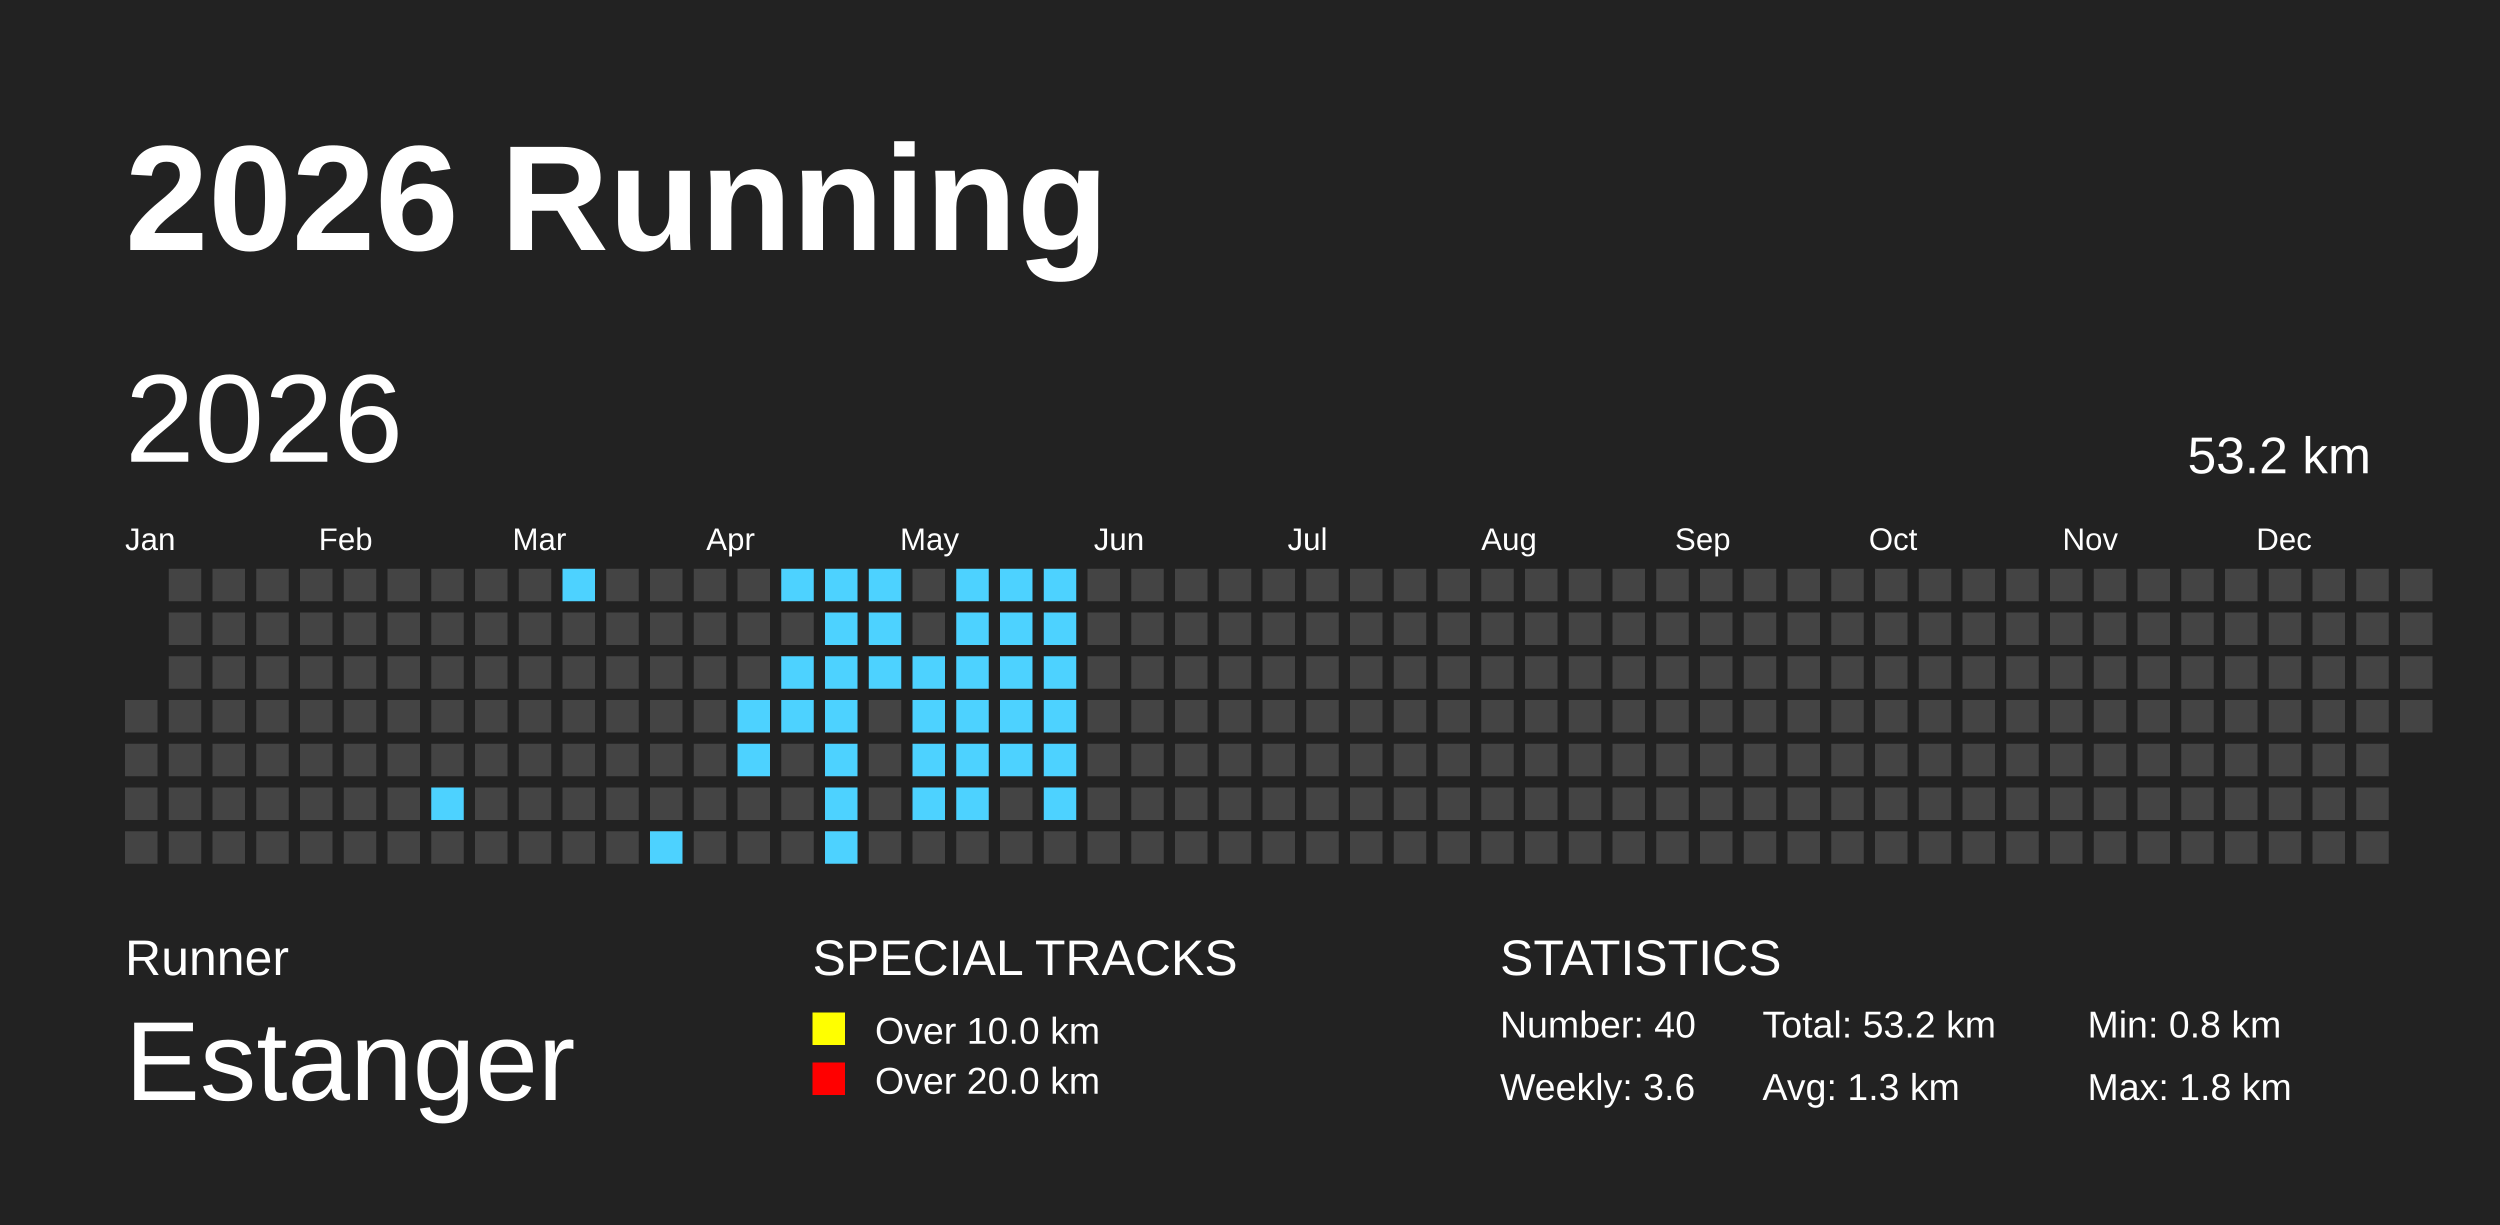
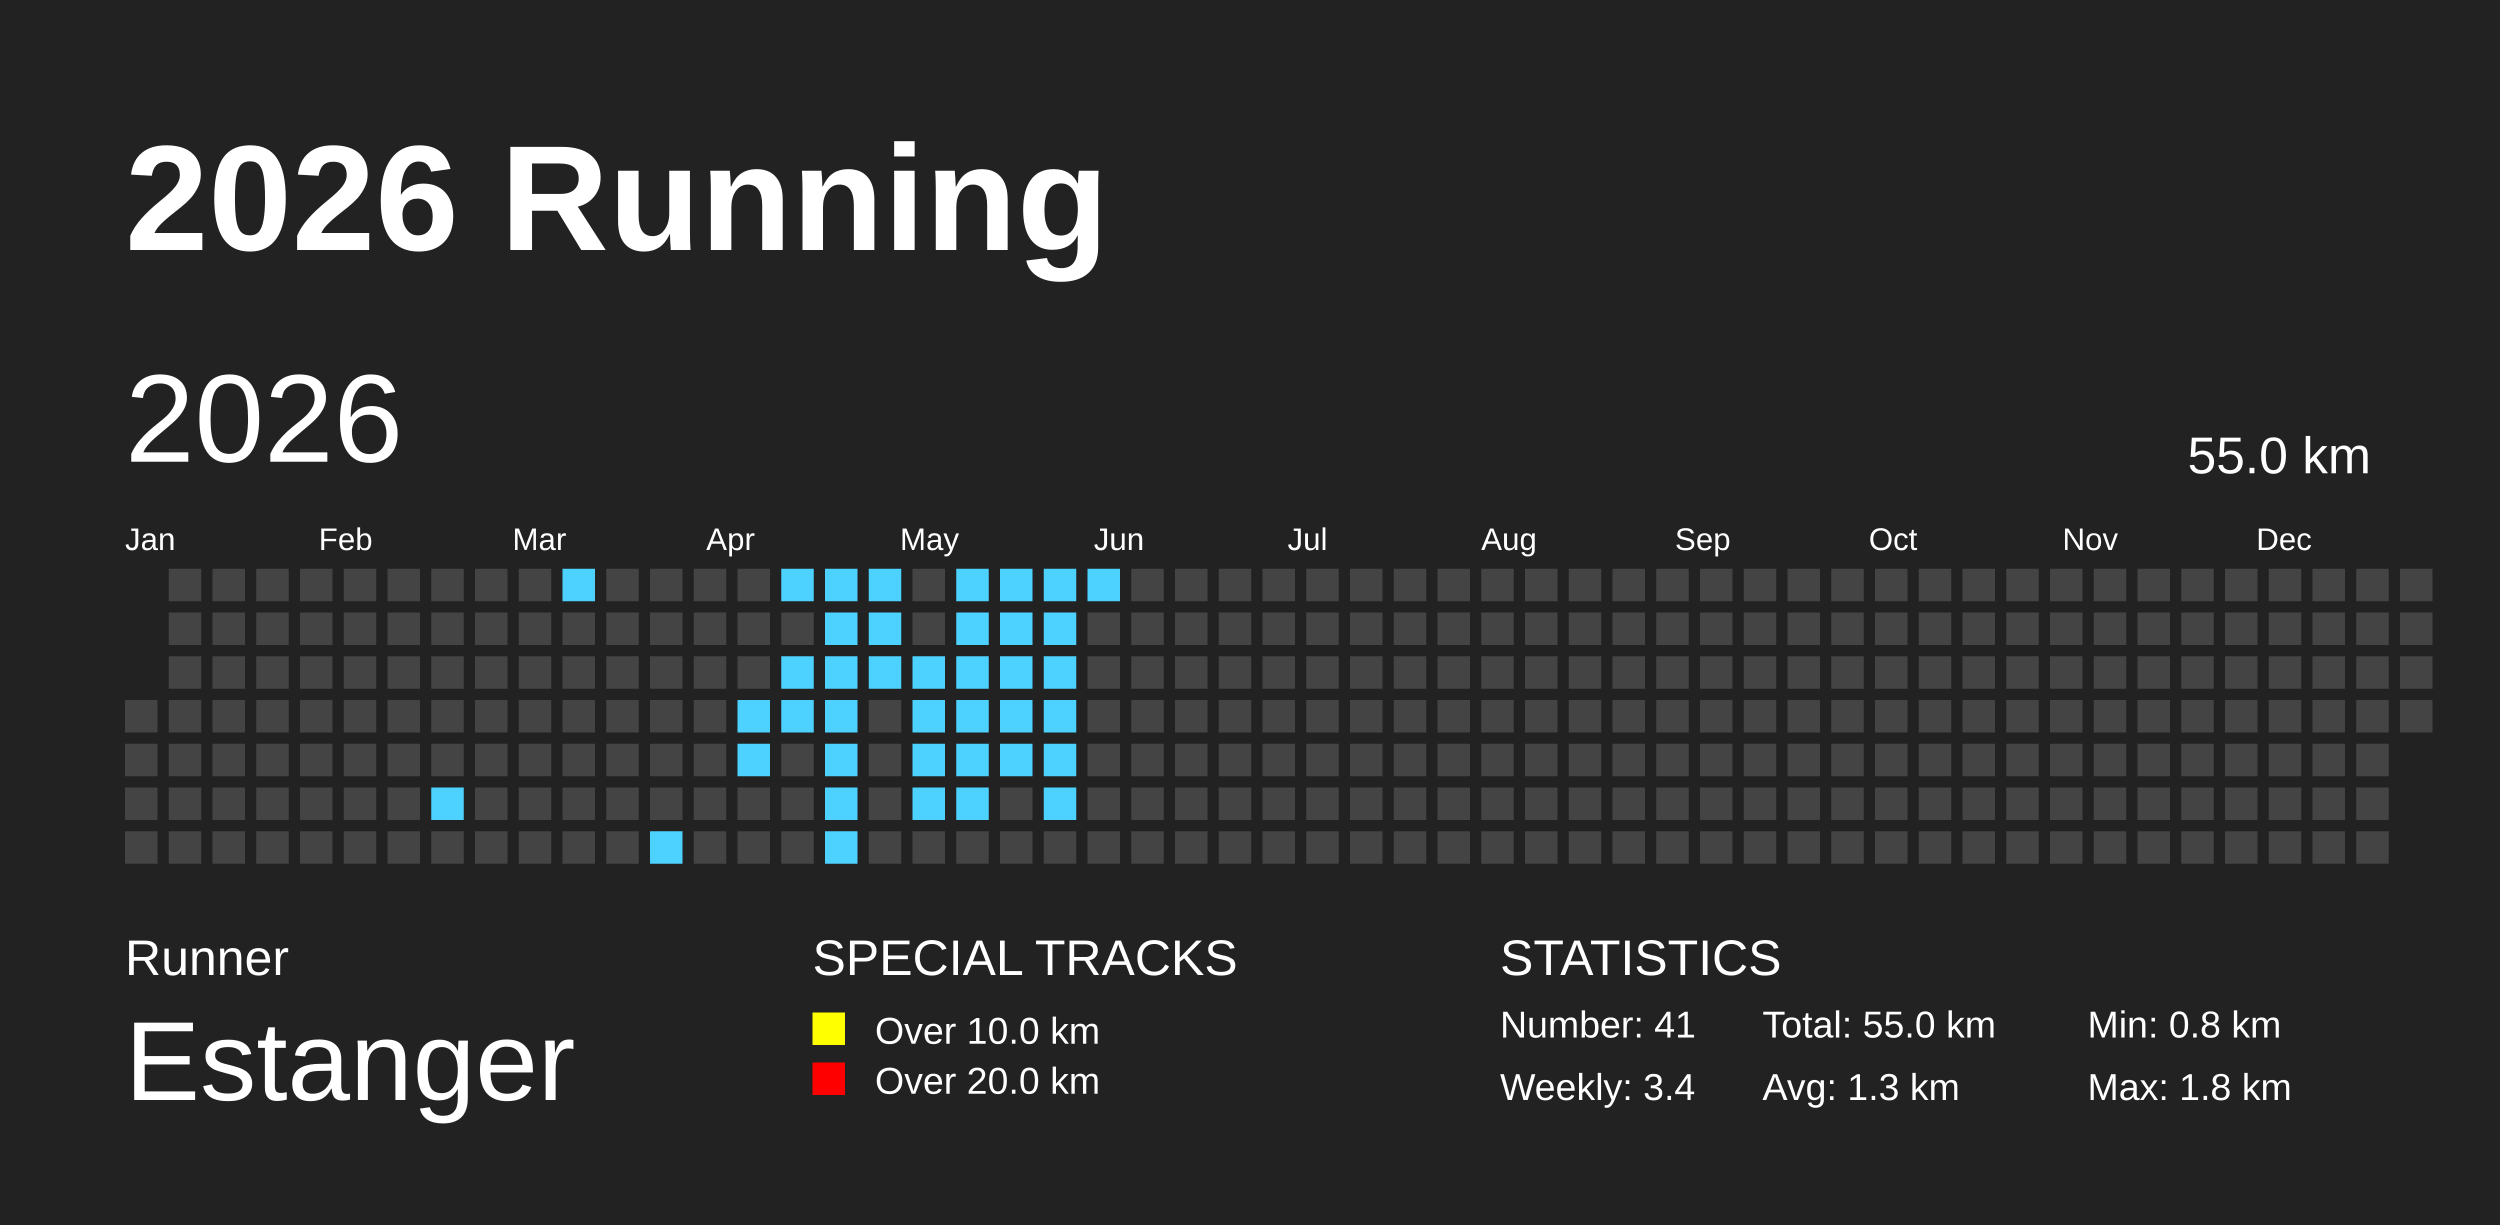
<svg xmlns="http://www.w3.org/2000/svg" baseProfile="full" height="98mm" version="1.1" viewBox="0,0,200,98" width="200mm">
  <defs />
  <rect fill="#222222" height="98" width="200" x="0" y="0" />
  <text fill="#FFFFFF" style="font-size:12px; font-family:Arial; font-weight:bold;" x="10" y="20">2026 Running</text>
  <text fill="#FFFFFF" style="font-size:4px; font-family:Arial" x="10" y="78">Runner</text>
  <text fill="#FFFFFF" style="font-size:9px; font-family:Arial" x="10" y="88">Estanger</text>
  <text fill="#FFFFFF" style="font-size:4px; font-family:Arial" x="65" y="78">SPECIAL TRACKS</text>
  <rect fill="yellow" height="2.6" width="2.6" x="65" y="81" />
  <text fill="#FFFFFF" style="font-size:3px; font-family:Arial" x="70" y="83.5">Over 10.0 km</text>
  <rect fill="red" height="2.6" width="2.6" x="65" y="85" />
  <text fill="#FFFFFF" style="font-size:3px; font-family:Arial" x="70" y="87.5">Over 20.0 km</text>
  <text fill="#FFFFFF" style="font-size:4px; font-family:Arial" x="120" y="78">STATISTICS</text>
-   <text fill="#FFFFFF" style="font-size:3px; font-family:Arial" x="120" y="83">Number: 40</text>
-   <text fill="#FFFFFF" style="font-size:3px; font-family:Arial" x="120" y="88">Weekly: 3.6</text>
-   <text fill="#FFFFFF" style="font-size:3px; font-family:Arial" x="141" y="83">Total: 53.2 km</text>
+   <text fill="#FFFFFF" style="font-size:3px; font-family:Arial" x="120" y="83">Number: 41</text>
+   <text fill="#FFFFFF" style="font-size:3px; font-family:Arial" x="120" y="88">Weekly: 3.4</text>
+   <text fill="#FFFFFF" style="font-size:3px; font-family:Arial" x="141" y="83">Total: 55.0 km</text>
  <text fill="#FFFFFF" style="font-size:3px; font-family:Arial" x="141" y="88">Avg: 1.3 km</text>
  <text fill="#FFFFFF" style="font-size:3px; font-family:Arial" x="167" y="83">Min: 0.8 km</text>
  <text fill="#FFFFFF" style="font-size:3px; font-family:Arial" x="167" y="88">Max: 1.8 km</text>
  <text dominant-baseline="hanging" fill="#FFFFFF" style="font-size:10.0px; font-family:Arial;" x="10" y="30">2026</text>
-   <text dominant-baseline="hanging" fill="#FFFFFF" style="font-size:4.125px; font-family:Arial;" x="175" y="35">53.2 km</text>
+   <text dominant-baseline="hanging" fill="#FFFFFF" style="font-size:4.125px; font-family:Arial;" x="175" y="35">55.0 km</text>
  <text fill="#FFFFFF" style="font-size:2.5px; font-family:Arial" x="10.0" y="44">Jan</text>
  <text fill="#FFFFFF" style="font-size:2.5px; font-family:Arial" x="25.5" y="44">Feb</text>
  <text fill="#FFFFFF" style="font-size:2.5px; font-family:Arial" x="41.0" y="44">Mar</text>
  <text fill="#FFFFFF" style="font-size:2.5px; font-family:Arial" x="56.5" y="44">Apr</text>
  <text fill="#FFFFFF" style="font-size:2.5px; font-family:Arial" x="72.0" y="44">May</text>
  <text fill="#FFFFFF" style="font-size:2.5px; font-family:Arial" x="87.5" y="44">Jun</text>
  <text fill="#FFFFFF" style="font-size:2.5px; font-family:Arial" x="103.0" y="44">Jul</text>
  <text fill="#FFFFFF" style="font-size:2.5px; font-family:Arial" x="118.5" y="44">Aug</text>
  <text fill="#FFFFFF" style="font-size:2.5px; font-family:Arial" x="134.0" y="44">Sep</text>
  <text fill="#FFFFFF" style="font-size:2.5px; font-family:Arial" x="149.5" y="44">Oct</text>
  <text fill="#FFFFFF" style="font-size:2.5px; font-family:Arial" x="165.0" y="44">Nov</text>
  <text fill="#FFFFFF" style="font-size:2.5px; font-family:Arial" x="180.5" y="44">Dec</text>
  <rect fill="#444444" height="2.6" width="2.6" x="10.0" y="56.0" />
  <rect fill="#444444" height="2.6" width="2.6" x="10.0" y="59.5" />
  <rect fill="#444444" height="2.6" width="2.6" x="10.0" y="63.0" />
  <rect fill="#444444" height="2.6" width="2.6" x="10.0" y="66.5" />
  <rect fill="#444444" height="2.6" width="2.6" x="13.5" y="45.5" />
  <rect fill="#444444" height="2.6" width="2.6" x="13.5" y="49.0" />
  <rect fill="#444444" height="2.6" width="2.6" x="13.5" y="52.5" />
  <rect fill="#444444" height="2.6" width="2.6" x="13.5" y="56.0" />
  <rect fill="#444444" height="2.6" width="2.6" x="13.5" y="59.5" />
  <rect fill="#444444" height="2.6" width="2.6" x="13.5" y="63.0" />
  <rect fill="#444444" height="2.6" width="2.6" x="13.5" y="66.5" />
  <rect fill="#444444" height="2.6" width="2.6" x="17.0" y="45.5" />
  <rect fill="#444444" height="2.6" width="2.6" x="17.0" y="49.0" />
  <rect fill="#444444" height="2.6" width="2.6" x="17.0" y="52.5" />
  <rect fill="#444444" height="2.6" width="2.6" x="17.0" y="56.0" />
  <rect fill="#444444" height="2.6" width="2.6" x="17.0" y="59.5" />
  <rect fill="#444444" height="2.6" width="2.6" x="17.0" y="63.0" />
  <rect fill="#444444" height="2.6" width="2.6" x="17.0" y="66.5" />
  <rect fill="#444444" height="2.6" width="2.6" x="20.5" y="45.5" />
  <rect fill="#444444" height="2.6" width="2.6" x="20.5" y="49.0" />
  <rect fill="#444444" height="2.6" width="2.6" x="20.5" y="52.5" />
  <rect fill="#444444" height="2.6" width="2.6" x="20.5" y="56.0" />
  <rect fill="#444444" height="2.6" width="2.6" x="20.5" y="59.5" />
  <rect fill="#444444" height="2.6" width="2.6" x="20.5" y="63.0" />
  <rect fill="#444444" height="2.6" width="2.6" x="20.5" y="66.5" />
  <rect fill="#444444" height="2.6" width="2.6" x="24.0" y="45.5" />
  <rect fill="#444444" height="2.6" width="2.6" x="24.0" y="49.0" />
  <rect fill="#444444" height="2.6" width="2.6" x="24.0" y="52.5" />
  <rect fill="#444444" height="2.6" width="2.6" x="24.0" y="56.0" />
  <rect fill="#444444" height="2.6" width="2.6" x="24.0" y="59.5" />
  <rect fill="#444444" height="2.6" width="2.6" x="24.0" y="63.0" />
  <rect fill="#444444" height="2.6" width="2.6" x="24.0" y="66.5" />
  <rect fill="#444444" height="2.6" width="2.6" x="27.5" y="45.5" />
  <rect fill="#444444" height="2.6" width="2.6" x="27.5" y="49.0" />
  <rect fill="#444444" height="2.6" width="2.6" x="27.5" y="52.5" />
  <rect fill="#444444" height="2.6" width="2.6" x="27.5" y="56.0" />
  <rect fill="#444444" height="2.6" width="2.6" x="27.5" y="59.5" />
  <rect fill="#444444" height="2.6" width="2.6" x="27.5" y="63.0" />
  <rect fill="#444444" height="2.6" width="2.6" x="27.5" y="66.5" />
  <rect fill="#444444" height="2.6" width="2.6" x="31.0" y="45.5" />
  <rect fill="#444444" height="2.6" width="2.6" x="31.0" y="49.0" />
  <rect fill="#444444" height="2.6" width="2.6" x="31.0" y="52.5" />
  <rect fill="#444444" height="2.6" width="2.6" x="31.0" y="56.0" />
  <rect fill="#444444" height="2.6" width="2.6" x="31.0" y="59.5" />
  <rect fill="#444444" height="2.6" width="2.6" x="31.0" y="63.0" />
  <rect fill="#444444" height="2.6" width="2.6" x="31.0" y="66.5" />
  <rect fill="#444444" height="2.6" width="2.6" x="34.5" y="45.5" />
  <rect fill="#444444" height="2.6" width="2.6" x="34.5" y="49.0" />
  <rect fill="#444444" height="2.6" width="2.6" x="34.5" y="52.5" />
  <rect fill="#444444" height="2.6" width="2.6" x="34.5" y="56.0" />
  <rect fill="#444444" height="2.6" width="2.6" x="34.5" y="59.5" />
  <rect fill="#4DD2FF" height="2.6" width="2.6" x="34.5" y="63.0" />
  <rect fill="#444444" height="2.6" width="2.6" x="34.5" y="66.5" />
  <rect fill="#444444" height="2.6" width="2.6" x="38.0" y="45.5" />
  <rect fill="#444444" height="2.6" width="2.6" x="38.0" y="49.0" />
  <rect fill="#444444" height="2.6" width="2.6" x="38.0" y="52.5" />
  <rect fill="#444444" height="2.6" width="2.6" x="38.0" y="56.0" />
  <rect fill="#444444" height="2.6" width="2.6" x="38.0" y="59.5" />
  <rect fill="#444444" height="2.6" width="2.6" x="38.0" y="63.0" />
  <rect fill="#444444" height="2.6" width="2.6" x="38.0" y="66.5" />
  <rect fill="#444444" height="2.6" width="2.6" x="41.5" y="45.5" />
  <rect fill="#444444" height="2.6" width="2.6" x="41.5" y="49.0" />
  <rect fill="#444444" height="2.6" width="2.6" x="41.5" y="52.5" />
  <rect fill="#444444" height="2.6" width="2.6" x="41.5" y="56.0" />
  <rect fill="#444444" height="2.6" width="2.6" x="41.5" y="59.5" />
  <rect fill="#444444" height="2.6" width="2.6" x="41.5" y="63.0" />
  <rect fill="#444444" height="2.6" width="2.6" x="41.5" y="66.5" />
  <rect fill="#4DD2FF" height="2.6" width="2.6" x="45.0" y="45.5" />
  <rect fill="#444444" height="2.6" width="2.6" x="45.0" y="49.0" />
  <rect fill="#444444" height="2.6" width="2.6" x="45.0" y="52.5" />
  <rect fill="#444444" height="2.6" width="2.6" x="45.0" y="56.0" />
  <rect fill="#444444" height="2.6" width="2.6" x="45.0" y="59.5" />
  <rect fill="#444444" height="2.6" width="2.6" x="45.0" y="63.0" />
  <rect fill="#444444" height="2.6" width="2.6" x="45.0" y="66.5" />
  <rect fill="#444444" height="2.6" width="2.6" x="48.5" y="45.5" />
  <rect fill="#444444" height="2.6" width="2.6" x="48.5" y="49.0" />
  <rect fill="#444444" height="2.6" width="2.6" x="48.5" y="52.5" />
  <rect fill="#444444" height="2.6" width="2.6" x="48.5" y="56.0" />
  <rect fill="#444444" height="2.6" width="2.6" x="48.5" y="59.5" />
  <rect fill="#444444" height="2.6" width="2.6" x="48.5" y="63.0" />
  <rect fill="#444444" height="2.6" width="2.6" x="48.5" y="66.5" />
  <rect fill="#444444" height="2.6" width="2.6" x="52.0" y="45.5" />
  <rect fill="#444444" height="2.6" width="2.6" x="52.0" y="49.0" />
  <rect fill="#444444" height="2.6" width="2.6" x="52.0" y="52.5" />
  <rect fill="#444444" height="2.6" width="2.6" x="52.0" y="56.0" />
  <rect fill="#444444" height="2.6" width="2.6" x="52.0" y="59.5" />
  <rect fill="#444444" height="2.6" width="2.6" x="52.0" y="63.0" />
  <rect fill="#4DD2FF" height="2.6" width="2.6" x="52.0" y="66.5" />
  <rect fill="#444444" height="2.6" width="2.6" x="55.5" y="45.5" />
  <rect fill="#444444" height="2.6" width="2.6" x="55.5" y="49.0" />
  <rect fill="#444444" height="2.6" width="2.6" x="55.5" y="52.5" />
  <rect fill="#444444" height="2.6" width="2.6" x="55.5" y="56.0" />
  <rect fill="#444444" height="2.6" width="2.6" x="55.5" y="59.5" />
  <rect fill="#444444" height="2.6" width="2.6" x="55.5" y="63.0" />
  <rect fill="#444444" height="2.6" width="2.6" x="55.5" y="66.5" />
  <rect fill="#444444" height="2.6" width="2.6" x="59.0" y="45.5" />
  <rect fill="#444444" height="2.6" width="2.6" x="59.0" y="49.0" />
  <rect fill="#444444" height="2.6" width="2.6" x="59.0" y="52.5" />
  <rect fill="#4DD2FF" height="2.6" width="2.6" x="59.0" y="56.0" />
  <rect fill="#4DD2FF" height="2.6" width="2.6" x="59.0" y="59.5" />
  <rect fill="#444444" height="2.6" width="2.6" x="59.0" y="63.0" />
  <rect fill="#444444" height="2.6" width="2.6" x="59.0" y="66.5" />
  <rect fill="#4DD2FF" height="2.6" width="2.6" x="62.5" y="45.5" />
  <rect fill="#444444" height="2.6" width="2.6" x="62.5" y="49.0" />
  <rect fill="#4DD2FF" height="2.6" width="2.6" x="62.5" y="52.5" />
  <rect fill="#4DD2FF" height="2.6" width="2.6" x="62.5" y="56.0" />
  <rect fill="#444444" height="2.6" width="2.6" x="62.5" y="59.5" />
  <rect fill="#444444" height="2.6" width="2.6" x="62.5" y="63.0" />
  <rect fill="#444444" height="2.6" width="2.6" x="62.5" y="66.5" />
  <rect fill="#4DD2FF" height="2.6" width="2.6" x="66.0" y="45.5" />
  <rect fill="#4DD2FF" height="2.6" width="2.6" x="66.0" y="49.0" />
  <rect fill="#4DD2FF" height="2.6" width="2.6" x="66.0" y="52.5" />
  <rect fill="#4DD2FF" height="2.6" width="2.6" x="66.0" y="56.0" />
  <rect fill="#4DD2FF" height="2.6" width="2.6" x="66.0" y="59.5" />
  <rect fill="#4DD2FF" height="2.6" width="2.6" x="66.0" y="63.0" />
  <rect fill="#4DD2FF" height="2.6" width="2.6" x="66.0" y="66.5" />
  <rect fill="#4DD2FF" height="2.6" width="2.6" x="69.5" y="45.5" />
  <rect fill="#4DD2FF" height="2.6" width="2.6" x="69.5" y="49.0" />
  <rect fill="#4DD2FF" height="2.6" width="2.6" x="69.5" y="52.5" />
  <rect fill="#444444" height="2.6" width="2.6" x="69.5" y="56.0" />
  <rect fill="#444444" height="2.6" width="2.6" x="69.5" y="59.5" />
  <rect fill="#444444" height="2.6" width="2.6" x="69.5" y="63.0" />
  <rect fill="#444444" height="2.6" width="2.6" x="69.5" y="66.5" />
  <rect fill="#444444" height="2.6" width="2.6" x="73.0" y="45.5" />
  <rect fill="#444444" height="2.6" width="2.6" x="73.0" y="49.0" />
  <rect fill="#4DD2FF" height="2.6" width="2.6" x="73.0" y="52.5" />
  <rect fill="#4DD2FF" height="2.6" width="2.6" x="73.0" y="56.0" />
  <rect fill="#4DD2FF" height="2.6" width="2.6" x="73.0" y="59.5" />
  <rect fill="#4DD2FF" height="2.6" width="2.6" x="73.0" y="63.0" />
  <rect fill="#444444" height="2.6" width="2.6" x="73.0" y="66.5" />
  <rect fill="#4DD2FF" height="2.6" width="2.6" x="76.5" y="45.5" />
  <rect fill="#4DD2FF" height="2.6" width="2.6" x="76.5" y="49.0" />
  <rect fill="#4DD2FF" height="2.6" width="2.6" x="76.5" y="52.5" />
  <rect fill="#4DD2FF" height="2.6" width="2.6" x="76.5" y="56.0" />
  <rect fill="#4DD2FF" height="2.6" width="2.6" x="76.5" y="59.5" />
  <rect fill="#4DD2FF" height="2.6" width="2.6" x="76.5" y="63.0" />
  <rect fill="#444444" height="2.6" width="2.6" x="76.5" y="66.5" />
  <rect fill="#4DD2FF" height="2.6" width="2.6" x="80.0" y="45.5" />
  <rect fill="#4DD2FF" height="2.6" width="2.6" x="80.0" y="49.0" />
  <rect fill="#4DD2FF" height="2.6" width="2.6" x="80.0" y="52.5" />
  <rect fill="#4DD2FF" height="2.6" width="2.6" x="80.0" y="56.0" />
  <rect fill="#4DD2FF" height="2.6" width="2.6" x="80.0" y="59.5" />
  <rect fill="#444444" height="2.6" width="2.6" x="80.0" y="63.0" />
  <rect fill="#444444" height="2.6" width="2.6" x="80.0" y="66.5" />
  <rect fill="#4DD2FF" height="2.6" width="2.6" x="83.5" y="45.5" />
  <rect fill="#4DD2FF" height="2.6" width="2.6" x="83.5" y="49.0" />
  <rect fill="#4DD2FF" height="2.6" width="2.6" x="83.5" y="52.5" />
  <rect fill="#4DD2FF" height="2.6" width="2.6" x="83.5" y="56.0" />
  <rect fill="#4DD2FF" height="2.6" width="2.6" x="83.5" y="59.5" />
  <rect fill="#4DD2FF" height="2.6" width="2.6" x="83.5" y="63.0" />
  <rect fill="#444444" height="2.6" width="2.6" x="83.5" y="66.5" />
-   <rect fill="#444444" height="2.6" width="2.6" x="87.0" y="45.5" />
+   <rect fill="#4DD2FF" height="2.6" width="2.6" x="87.0" y="45.5" />
  <rect fill="#444444" height="2.6" width="2.6" x="87.0" y="49.0" />
  <rect fill="#444444" height="2.6" width="2.6" x="87.0" y="52.5" />
  <rect fill="#444444" height="2.6" width="2.6" x="87.0" y="56.0" />
  <rect fill="#444444" height="2.6" width="2.6" x="87.0" y="59.5" />
  <rect fill="#444444" height="2.6" width="2.6" x="87.0" y="63.0" />
  <rect fill="#444444" height="2.6" width="2.6" x="87.0" y="66.5" />
  <rect fill="#444444" height="2.6" width="2.6" x="90.5" y="45.5" />
  <rect fill="#444444" height="2.6" width="2.6" x="90.5" y="49.0" />
  <rect fill="#444444" height="2.6" width="2.6" x="90.5" y="52.5" />
  <rect fill="#444444" height="2.6" width="2.6" x="90.5" y="56.0" />
  <rect fill="#444444" height="2.6" width="2.6" x="90.5" y="59.5" />
  <rect fill="#444444" height="2.6" width="2.6" x="90.5" y="63.0" />
  <rect fill="#444444" height="2.6" width="2.6" x="90.5" y="66.5" />
  <rect fill="#444444" height="2.6" width="2.6" x="94.0" y="45.5" />
  <rect fill="#444444" height="2.6" width="2.6" x="94.0" y="49.0" />
  <rect fill="#444444" height="2.6" width="2.6" x="94.0" y="52.5" />
  <rect fill="#444444" height="2.6" width="2.6" x="94.0" y="56.0" />
  <rect fill="#444444" height="2.6" width="2.6" x="94.0" y="59.5" />
  <rect fill="#444444" height="2.6" width="2.6" x="94.0" y="63.0" />
  <rect fill="#444444" height="2.6" width="2.6" x="94.0" y="66.5" />
  <rect fill="#444444" height="2.6" width="2.6" x="97.5" y="45.5" />
  <rect fill="#444444" height="2.6" width="2.6" x="97.5" y="49.0" />
  <rect fill="#444444" height="2.6" width="2.6" x="97.5" y="52.5" />
  <rect fill="#444444" height="2.6" width="2.6" x="97.5" y="56.0" />
  <rect fill="#444444" height="2.6" width="2.6" x="97.5" y="59.5" />
  <rect fill="#444444" height="2.6" width="2.6" x="97.5" y="63.0" />
  <rect fill="#444444" height="2.6" width="2.6" x="97.5" y="66.5" />
  <rect fill="#444444" height="2.6" width="2.6" x="101.0" y="45.5" />
  <rect fill="#444444" height="2.6" width="2.6" x="101.0" y="49.0" />
  <rect fill="#444444" height="2.6" width="2.6" x="101.0" y="52.5" />
  <rect fill="#444444" height="2.6" width="2.6" x="101.0" y="56.0" />
  <rect fill="#444444" height="2.6" width="2.6" x="101.0" y="59.5" />
  <rect fill="#444444" height="2.6" width="2.6" x="101.0" y="63.0" />
  <rect fill="#444444" height="2.6" width="2.6" x="101.0" y="66.5" />
  <rect fill="#444444" height="2.6" width="2.6" x="104.5" y="45.5" />
  <rect fill="#444444" height="2.6" width="2.6" x="104.5" y="49.0" />
  <rect fill="#444444" height="2.6" width="2.6" x="104.5" y="52.5" />
  <rect fill="#444444" height="2.6" width="2.6" x="104.5" y="56.0" />
  <rect fill="#444444" height="2.6" width="2.6" x="104.5" y="59.5" />
  <rect fill="#444444" height="2.6" width="2.6" x="104.5" y="63.0" />
  <rect fill="#444444" height="2.6" width="2.6" x="104.5" y="66.5" />
  <rect fill="#444444" height="2.6" width="2.6" x="108.0" y="45.5" />
  <rect fill="#444444" height="2.6" width="2.6" x="108.0" y="49.0" />
  <rect fill="#444444" height="2.6" width="2.6" x="108.0" y="52.5" />
  <rect fill="#444444" height="2.6" width="2.6" x="108.0" y="56.0" />
  <rect fill="#444444" height="2.6" width="2.6" x="108.0" y="59.5" />
  <rect fill="#444444" height="2.6" width="2.6" x="108.0" y="63.0" />
  <rect fill="#444444" height="2.6" width="2.6" x="108.0" y="66.5" />
  <rect fill="#444444" height="2.6" width="2.6" x="111.5" y="45.5" />
  <rect fill="#444444" height="2.6" width="2.6" x="111.5" y="49.0" />
  <rect fill="#444444" height="2.6" width="2.6" x="111.5" y="52.5" />
  <rect fill="#444444" height="2.6" width="2.6" x="111.5" y="56.0" />
  <rect fill="#444444" height="2.6" width="2.6" x="111.5" y="59.5" />
  <rect fill="#444444" height="2.6" width="2.6" x="111.5" y="63.0" />
  <rect fill="#444444" height="2.6" width="2.6" x="111.5" y="66.5" />
  <rect fill="#444444" height="2.6" width="2.6" x="115.0" y="45.5" />
  <rect fill="#444444" height="2.6" width="2.6" x="115.0" y="49.0" />
  <rect fill="#444444" height="2.6" width="2.6" x="115.0" y="52.5" />
  <rect fill="#444444" height="2.6" width="2.6" x="115.0" y="56.0" />
  <rect fill="#444444" height="2.6" width="2.6" x="115.0" y="59.5" />
  <rect fill="#444444" height="2.6" width="2.6" x="115.0" y="63.0" />
  <rect fill="#444444" height="2.6" width="2.6" x="115.0" y="66.5" />
  <rect fill="#444444" height="2.6" width="2.6" x="118.5" y="45.5" />
  <rect fill="#444444" height="2.6" width="2.6" x="118.5" y="49.0" />
  <rect fill="#444444" height="2.6" width="2.6" x="118.5" y="52.5" />
  <rect fill="#444444" height="2.6" width="2.6" x="118.5" y="56.0" />
  <rect fill="#444444" height="2.6" width="2.6" x="118.5" y="59.5" />
  <rect fill="#444444" height="2.6" width="2.6" x="118.5" y="63.0" />
  <rect fill="#444444" height="2.6" width="2.6" x="118.5" y="66.5" />
  <rect fill="#444444" height="2.6" width="2.6" x="122.0" y="45.5" />
  <rect fill="#444444" height="2.6" width="2.6" x="122.0" y="49.0" />
  <rect fill="#444444" height="2.6" width="2.6" x="122.0" y="52.5" />
  <rect fill="#444444" height="2.6" width="2.6" x="122.0" y="56.0" />
  <rect fill="#444444" height="2.6" width="2.6" x="122.0" y="59.5" />
  <rect fill="#444444" height="2.6" width="2.6" x="122.0" y="63.0" />
  <rect fill="#444444" height="2.6" width="2.6" x="122.0" y="66.5" />
  <rect fill="#444444" height="2.6" width="2.6" x="125.5" y="45.5" />
  <rect fill="#444444" height="2.6" width="2.6" x="125.5" y="49.0" />
  <rect fill="#444444" height="2.6" width="2.6" x="125.5" y="52.5" />
  <rect fill="#444444" height="2.6" width="2.6" x="125.5" y="56.0" />
  <rect fill="#444444" height="2.6" width="2.6" x="125.5" y="59.5" />
  <rect fill="#444444" height="2.6" width="2.6" x="125.5" y="63.0" />
  <rect fill="#444444" height="2.6" width="2.6" x="125.5" y="66.5" />
  <rect fill="#444444" height="2.6" width="2.6" x="129.0" y="45.5" />
  <rect fill="#444444" height="2.6" width="2.6" x="129.0" y="49.0" />
  <rect fill="#444444" height="2.6" width="2.6" x="129.0" y="52.5" />
  <rect fill="#444444" height="2.6" width="2.6" x="129.0" y="56.0" />
  <rect fill="#444444" height="2.6" width="2.6" x="129.0" y="59.5" />
  <rect fill="#444444" height="2.6" width="2.6" x="129.0" y="63.0" />
  <rect fill="#444444" height="2.6" width="2.6" x="129.0" y="66.5" />
  <rect fill="#444444" height="2.6" width="2.6" x="132.5" y="45.5" />
  <rect fill="#444444" height="2.6" width="2.6" x="132.5" y="49.0" />
  <rect fill="#444444" height="2.6" width="2.6" x="132.5" y="52.5" />
  <rect fill="#444444" height="2.6" width="2.6" x="132.5" y="56.0" />
  <rect fill="#444444" height="2.6" width="2.6" x="132.5" y="59.5" />
  <rect fill="#444444" height="2.6" width="2.6" x="132.5" y="63.0" />
  <rect fill="#444444" height="2.6" width="2.6" x="132.5" y="66.5" />
  <rect fill="#444444" height="2.6" width="2.6" x="136.0" y="45.5" />
  <rect fill="#444444" height="2.6" width="2.6" x="136.0" y="49.0" />
  <rect fill="#444444" height="2.6" width="2.6" x="136.0" y="52.5" />
  <rect fill="#444444" height="2.6" width="2.6" x="136.0" y="56.0" />
  <rect fill="#444444" height="2.6" width="2.6" x="136.0" y="59.5" />
  <rect fill="#444444" height="2.6" width="2.6" x="136.0" y="63.0" />
  <rect fill="#444444" height="2.6" width="2.6" x="136.0" y="66.5" />
  <rect fill="#444444" height="2.6" width="2.6" x="139.5" y="45.5" />
  <rect fill="#444444" height="2.6" width="2.6" x="139.5" y="49.0" />
  <rect fill="#444444" height="2.6" width="2.6" x="139.5" y="52.5" />
  <rect fill="#444444" height="2.6" width="2.6" x="139.5" y="56.0" />
  <rect fill="#444444" height="2.6" width="2.6" x="139.5" y="59.5" />
  <rect fill="#444444" height="2.6" width="2.6" x="139.5" y="63.0" />
  <rect fill="#444444" height="2.6" width="2.6" x="139.5" y="66.5" />
  <rect fill="#444444" height="2.6" width="2.6" x="143.0" y="45.5" />
  <rect fill="#444444" height="2.6" width="2.6" x="143.0" y="49.0" />
  <rect fill="#444444" height="2.6" width="2.6" x="143.0" y="52.5" />
  <rect fill="#444444" height="2.6" width="2.6" x="143.0" y="56.0" />
  <rect fill="#444444" height="2.6" width="2.6" x="143.0" y="59.5" />
  <rect fill="#444444" height="2.6" width="2.6" x="143.0" y="63.0" />
  <rect fill="#444444" height="2.6" width="2.6" x="143.0" y="66.5" />
  <rect fill="#444444" height="2.6" width="2.6" x="146.5" y="45.5" />
  <rect fill="#444444" height="2.6" width="2.6" x="146.5" y="49.0" />
  <rect fill="#444444" height="2.6" width="2.6" x="146.5" y="52.5" />
  <rect fill="#444444" height="2.6" width="2.6" x="146.5" y="56.0" />
  <rect fill="#444444" height="2.6" width="2.6" x="146.5" y="59.5" />
  <rect fill="#444444" height="2.6" width="2.6" x="146.5" y="63.0" />
  <rect fill="#444444" height="2.6" width="2.6" x="146.5" y="66.5" />
  <rect fill="#444444" height="2.6" width="2.6" x="150.0" y="45.5" />
  <rect fill="#444444" height="2.6" width="2.6" x="150.0" y="49.0" />
  <rect fill="#444444" height="2.6" width="2.6" x="150.0" y="52.5" />
  <rect fill="#444444" height="2.6" width="2.6" x="150.0" y="56.0" />
  <rect fill="#444444" height="2.6" width="2.6" x="150.0" y="59.5" />
  <rect fill="#444444" height="2.6" width="2.6" x="150.0" y="63.0" />
  <rect fill="#444444" height="2.6" width="2.6" x="150.0" y="66.5" />
  <rect fill="#444444" height="2.6" width="2.6" x="153.5" y="45.5" />
  <rect fill="#444444" height="2.6" width="2.6" x="153.5" y="49.0" />
  <rect fill="#444444" height="2.6" width="2.6" x="153.5" y="52.5" />
  <rect fill="#444444" height="2.6" width="2.6" x="153.5" y="56.0" />
  <rect fill="#444444" height="2.6" width="2.6" x="153.5" y="59.5" />
  <rect fill="#444444" height="2.6" width="2.6" x="153.5" y="63.0" />
  <rect fill="#444444" height="2.6" width="2.6" x="153.5" y="66.5" />
  <rect fill="#444444" height="2.6" width="2.6" x="157.0" y="45.5" />
  <rect fill="#444444" height="2.6" width="2.6" x="157.0" y="49.0" />
  <rect fill="#444444" height="2.6" width="2.6" x="157.0" y="52.5" />
  <rect fill="#444444" height="2.6" width="2.6" x="157.0" y="56.0" />
  <rect fill="#444444" height="2.6" width="2.6" x="157.0" y="59.5" />
  <rect fill="#444444" height="2.6" width="2.6" x="157.0" y="63.0" />
  <rect fill="#444444" height="2.6" width="2.6" x="157.0" y="66.5" />
  <rect fill="#444444" height="2.6" width="2.6" x="160.5" y="45.5" />
  <rect fill="#444444" height="2.6" width="2.6" x="160.5" y="49.0" />
  <rect fill="#444444" height="2.6" width="2.6" x="160.5" y="52.5" />
  <rect fill="#444444" height="2.6" width="2.6" x="160.5" y="56.0" />
  <rect fill="#444444" height="2.6" width="2.6" x="160.5" y="59.5" />
  <rect fill="#444444" height="2.6" width="2.6" x="160.5" y="63.0" />
  <rect fill="#444444" height="2.6" width="2.6" x="160.5" y="66.5" />
  <rect fill="#444444" height="2.6" width="2.6" x="164.0" y="45.5" />
  <rect fill="#444444" height="2.6" width="2.6" x="164.0" y="49.0" />
  <rect fill="#444444" height="2.6" width="2.6" x="164.0" y="52.5" />
  <rect fill="#444444" height="2.6" width="2.6" x="164.0" y="56.0" />
  <rect fill="#444444" height="2.6" width="2.6" x="164.0" y="59.5" />
  <rect fill="#444444" height="2.6" width="2.6" x="164.0" y="63.0" />
  <rect fill="#444444" height="2.6" width="2.6" x="164.0" y="66.5" />
  <rect fill="#444444" height="2.6" width="2.6" x="167.5" y="45.5" />
  <rect fill="#444444" height="2.6" width="2.6" x="167.5" y="49.0" />
  <rect fill="#444444" height="2.6" width="2.6" x="167.5" y="52.5" />
  <rect fill="#444444" height="2.6" width="2.6" x="167.5" y="56.0" />
  <rect fill="#444444" height="2.6" width="2.6" x="167.5" y="59.5" />
  <rect fill="#444444" height="2.6" width="2.6" x="167.5" y="63.0" />
  <rect fill="#444444" height="2.6" width="2.6" x="167.5" y="66.5" />
  <rect fill="#444444" height="2.6" width="2.6" x="171.0" y="45.5" />
  <rect fill="#444444" height="2.6" width="2.6" x="171.0" y="49.0" />
  <rect fill="#444444" height="2.6" width="2.6" x="171.0" y="52.5" />
  <rect fill="#444444" height="2.6" width="2.6" x="171.0" y="56.0" />
  <rect fill="#444444" height="2.6" width="2.6" x="171.0" y="59.5" />
  <rect fill="#444444" height="2.6" width="2.6" x="171.0" y="63.0" />
  <rect fill="#444444" height="2.6" width="2.6" x="171.0" y="66.5" />
  <rect fill="#444444" height="2.6" width="2.6" x="174.5" y="45.5" />
  <rect fill="#444444" height="2.6" width="2.6" x="174.5" y="49.0" />
  <rect fill="#444444" height="2.6" width="2.6" x="174.5" y="52.5" />
  <rect fill="#444444" height="2.6" width="2.6" x="174.5" y="56.0" />
  <rect fill="#444444" height="2.6" width="2.6" x="174.5" y="59.5" />
  <rect fill="#444444" height="2.6" width="2.6" x="174.5" y="63.0" />
  <rect fill="#444444" height="2.6" width="2.6" x="174.5" y="66.5" />
  <rect fill="#444444" height="2.6" width="2.6" x="178.0" y="45.5" />
  <rect fill="#444444" height="2.6" width="2.6" x="178.0" y="49.0" />
  <rect fill="#444444" height="2.6" width="2.6" x="178.0" y="52.5" />
  <rect fill="#444444" height="2.6" width="2.6" x="178.0" y="56.0" />
  <rect fill="#444444" height="2.6" width="2.6" x="178.0" y="59.5" />
  <rect fill="#444444" height="2.6" width="2.6" x="178.0" y="63.0" />
  <rect fill="#444444" height="2.6" width="2.6" x="178.0" y="66.5" />
  <rect fill="#444444" height="2.6" width="2.6" x="181.5" y="45.5" />
  <rect fill="#444444" height="2.6" width="2.6" x="181.5" y="49.0" />
  <rect fill="#444444" height="2.6" width="2.6" x="181.5" y="52.5" />
  <rect fill="#444444" height="2.6" width="2.6" x="181.5" y="56.0" />
  <rect fill="#444444" height="2.6" width="2.6" x="181.5" y="59.5" />
  <rect fill="#444444" height="2.6" width="2.6" x="181.5" y="63.0" />
  <rect fill="#444444" height="2.6" width="2.6" x="181.5" y="66.5" />
  <rect fill="#444444" height="2.6" width="2.6" x="185.0" y="45.5" />
  <rect fill="#444444" height="2.6" width="2.6" x="185.0" y="49.0" />
  <rect fill="#444444" height="2.6" width="2.6" x="185.0" y="52.5" />
  <rect fill="#444444" height="2.6" width="2.6" x="185.0" y="56.0" />
  <rect fill="#444444" height="2.6" width="2.6" x="185.0" y="59.5" />
  <rect fill="#444444" height="2.6" width="2.6" x="185.0" y="63.0" />
  <rect fill="#444444" height="2.6" width="2.6" x="185.0" y="66.5" />
  <rect fill="#444444" height="2.6" width="2.6" x="188.5" y="45.5" />
  <rect fill="#444444" height="2.6" width="2.6" x="188.5" y="49.0" />
  <rect fill="#444444" height="2.6" width="2.6" x="188.5" y="52.5" />
  <rect fill="#444444" height="2.6" width="2.6" x="188.5" y="56.0" />
  <rect fill="#444444" height="2.6" width="2.6" x="188.5" y="59.5" />
  <rect fill="#444444" height="2.6" width="2.6" x="188.5" y="63.0" />
  <rect fill="#444444" height="2.6" width="2.6" x="188.5" y="66.5" />
  <rect fill="#444444" height="2.6" width="2.6" x="192.0" y="45.5" />
  <rect fill="#444444" height="2.6" width="2.6" x="192.0" y="49.0" />
  <rect fill="#444444" height="2.6" width="2.6" x="192.0" y="52.5" />
  <rect fill="#444444" height="2.6" width="2.6" x="192.0" y="56.0" />
</svg>
